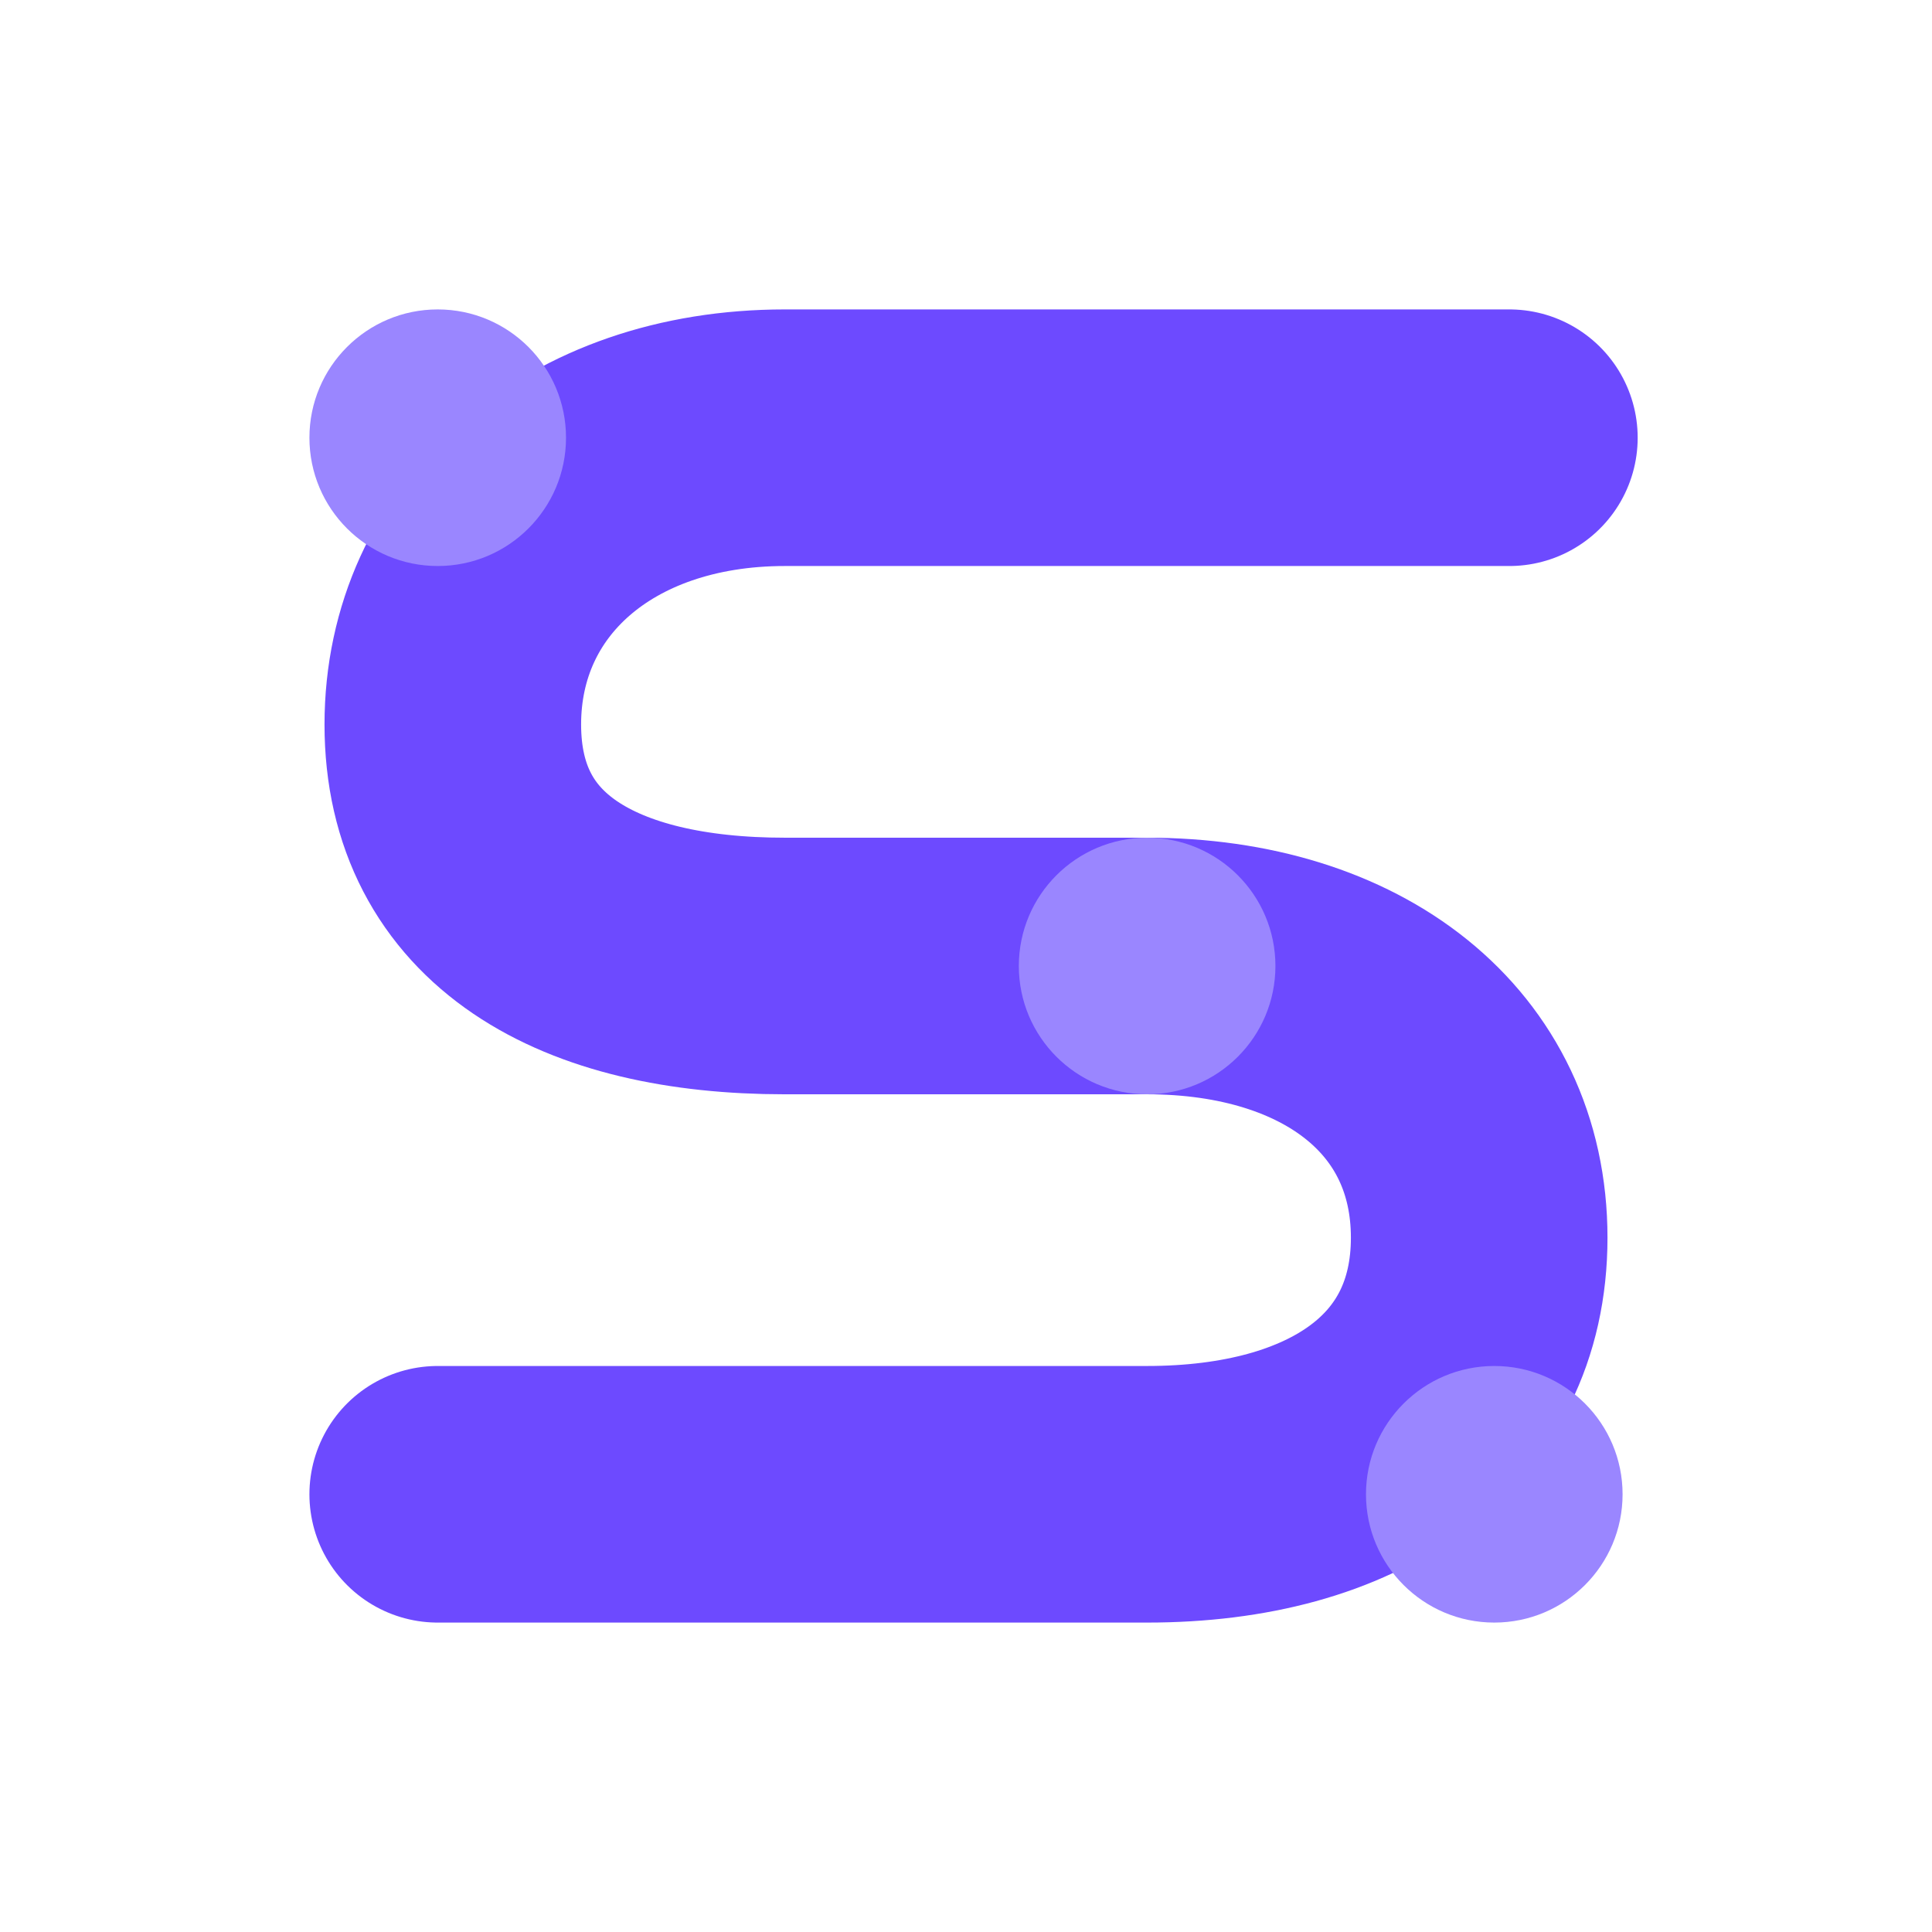
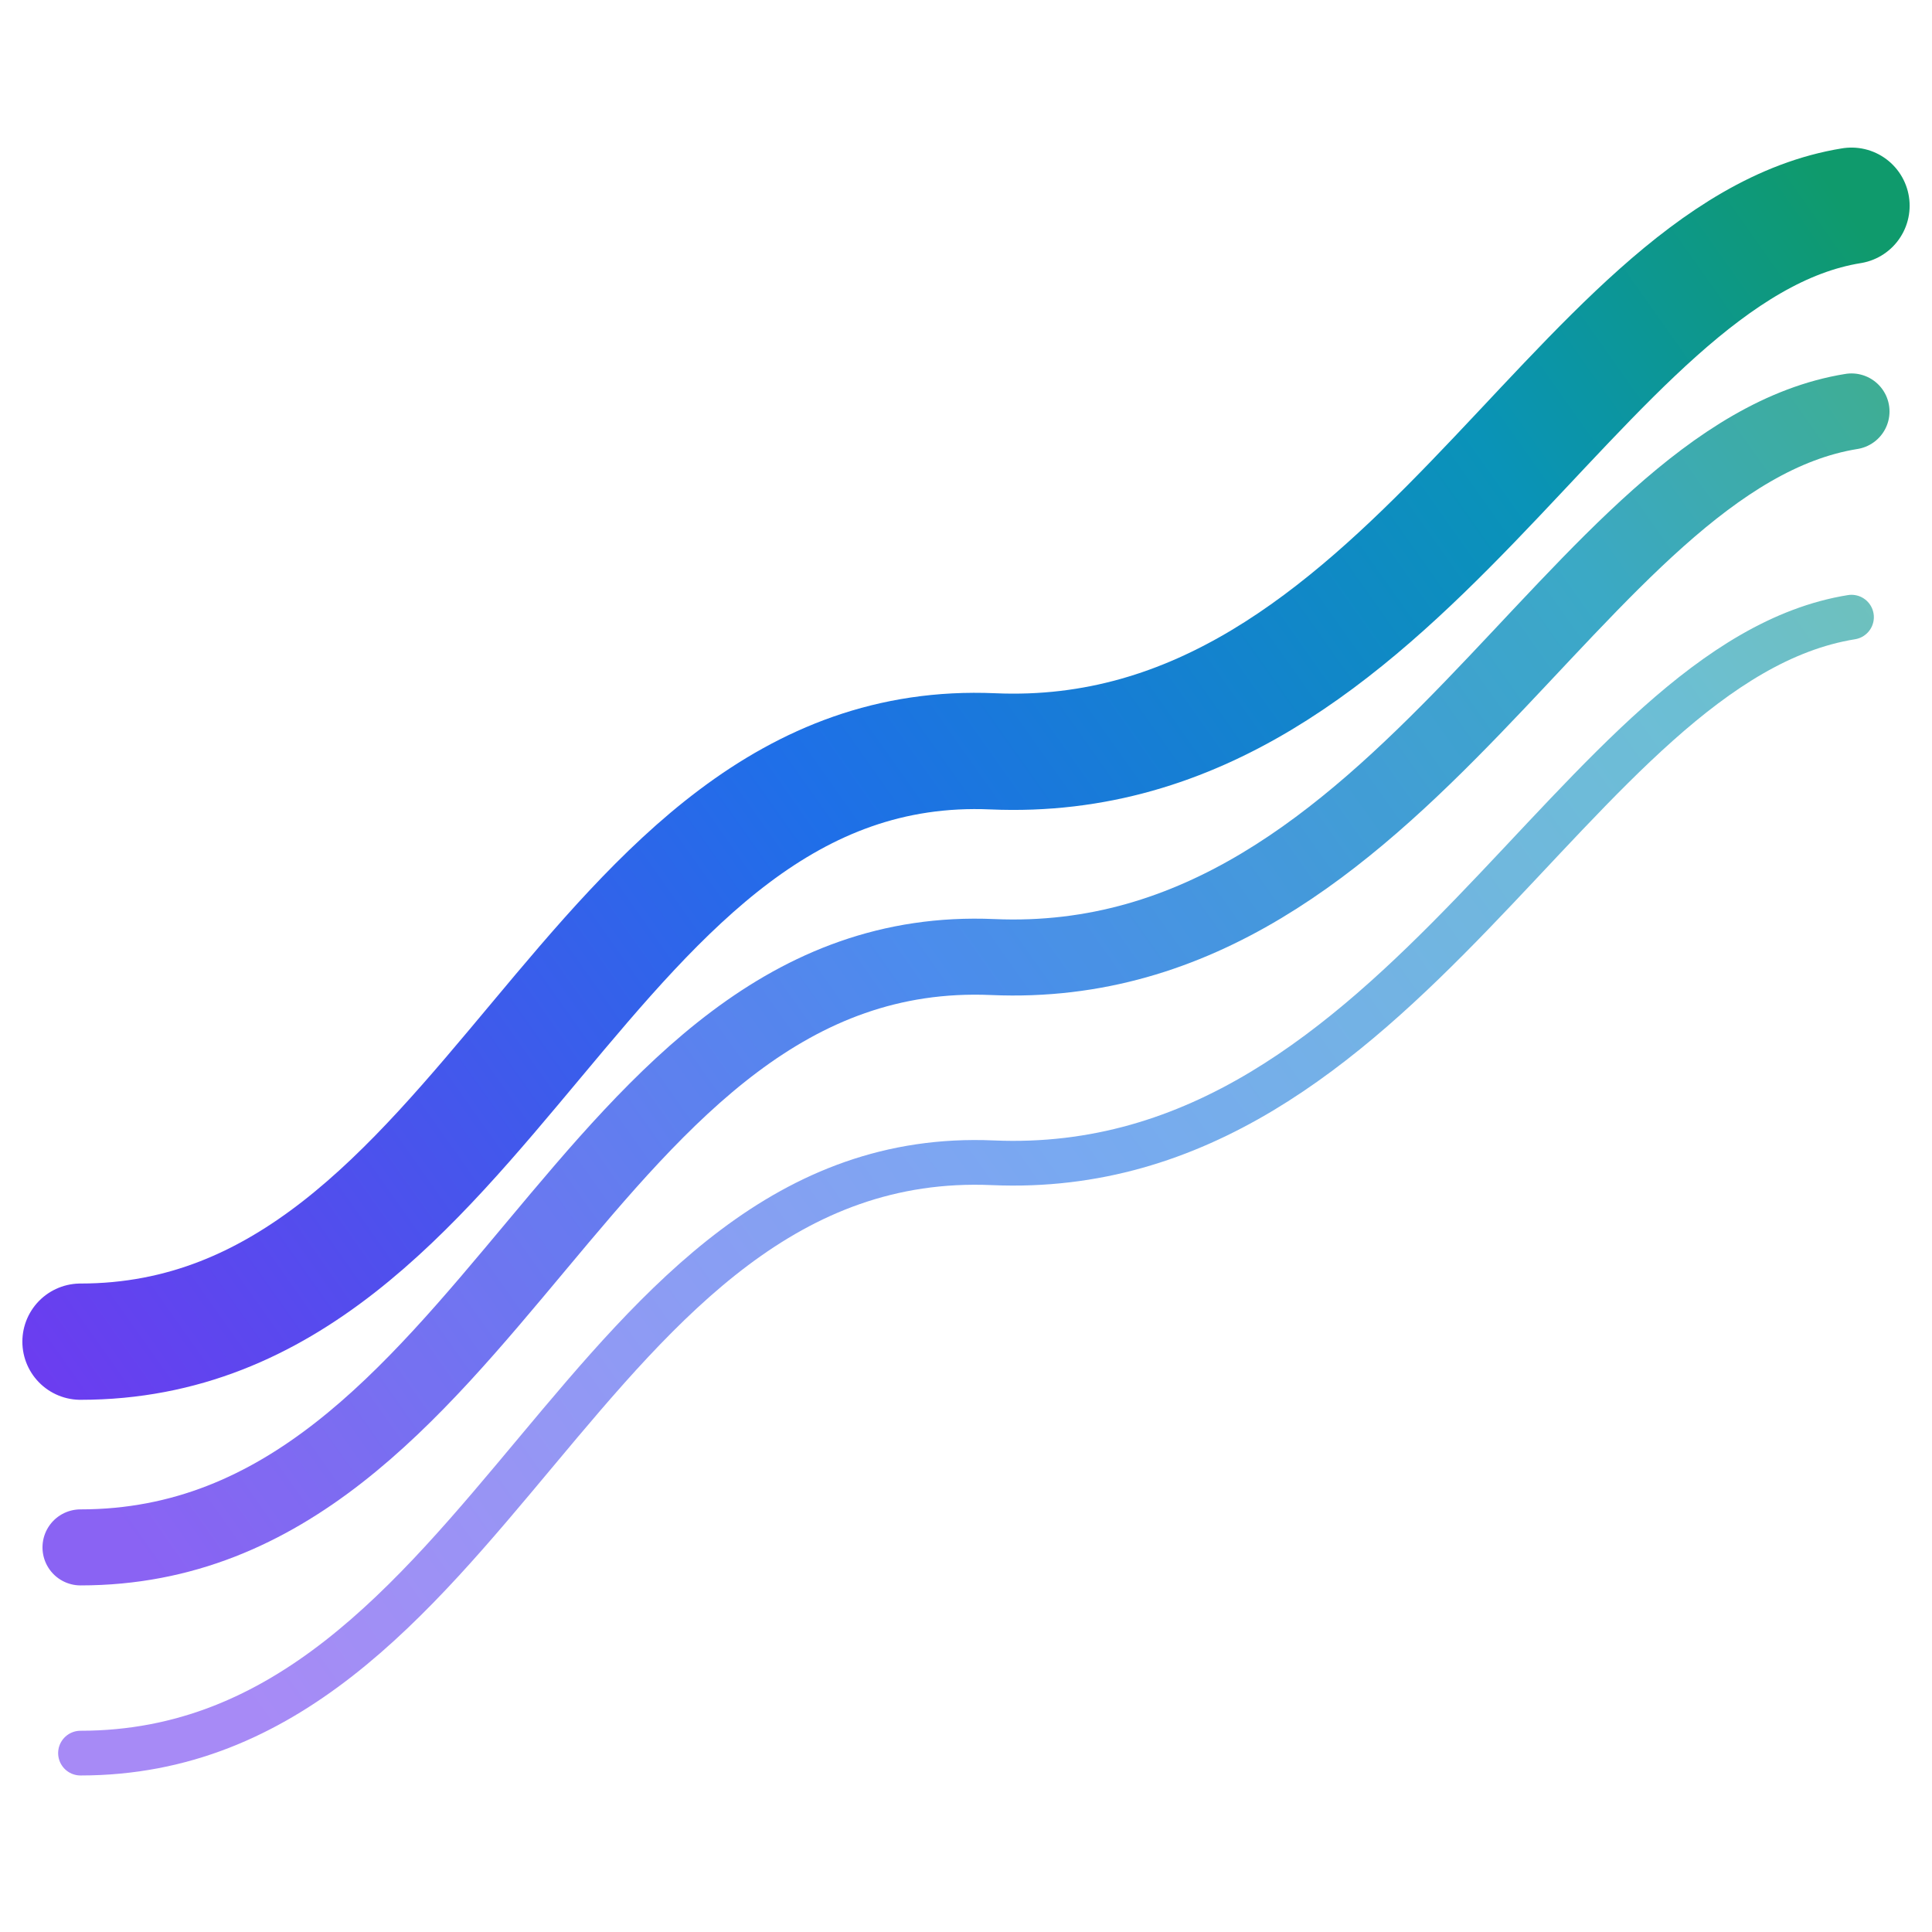
- <svg xmlns="http://www.w3.org/2000/svg" width="128" height="128" viewBox="0 0 128 128" role="img" aria-labelledby="title desc" version="1.1" id="svg3">
-   <defs id="defs3" />
-   <g transform="translate(0 0) scale(1.0)" id="g3">
-     <path d="M100 29H52C39 29 30 37 30 48s9 16 22 16h24c13 0 22 7 22 18s-9 17-22 17H29" fill="none" stroke="#6D4AFF" stroke-width="17" stroke-linecap="round" stroke-linejoin="round" id="path1" />
-     <path id="circle1" style="fill:#9a86ff" d="M 37.5,29 A 8.5,8.5 0 0 1 29,37.5 8.5,8.5 0 0 1 20.5,29 8.5,8.5 0 0 1 29,20.5 8.5,8.5 0 0 1 37.5,29 Z" />
-     <path id="circle2" style="fill:#9a86ff" d="M 84.5,64 A 8.5,8.5 0 0 1 76,72.5 8.5,8.5 0 0 1 67.5,64 8.5,8.5 0 0 1 76,55.5 8.5,8.5 0 0 1 84.5,64 Z" />
-     <path id="circle3" style="fill:#9a86ff" d="M 107.5,99 A 8.5,8.5 0 0 1 99,107.5 8.5,8.5 0 0 1 90.5,99 8.5,8.5 0 0 1 99,90.5 8.5,8.5 0 0 1 107.5,99 Z" />
-   </g>
+ <svg xmlns="http://www.w3.org/2000/svg" viewBox="40 72 432 432" width="512" height="512" role="img" aria-label="Supermetry">
+   <defs>
+     <linearGradient id="au" gradientUnits="userSpaceOnUse" x1="58" y1="400" x2="454" y2="120">
+       <stop offset="0" stop-color="#6d3cf0" />
+       <stop offset="0.45" stop-color="#1f6fe8" />
+       <stop offset="0.8" stop-color="#0a93b8" />
+       <stop offset="1" stop-color="#0f9a6c" />
+     </linearGradient>
+   </defs>
+   <path d="M58 372 C 150 372, 170 236, 262 240 S 392 128, 454 118" fill="none" stroke="url(#au)" stroke-width="26" stroke-linecap="round" opacity="1" />
+   <path d="M58 418 C 150 418, 170 282, 262 286 S 392 174, 454 164" fill="none" stroke="url(#au)" stroke-width="17" stroke-linecap="round" opacity="0.8" />
+   <path d="M58 464 C 150 464, 170 328, 262 332 S 392 220, 454 210" fill="none" stroke="url(#au)" stroke-width="10" stroke-linecap="round" opacity="0.6" />
</svg>
